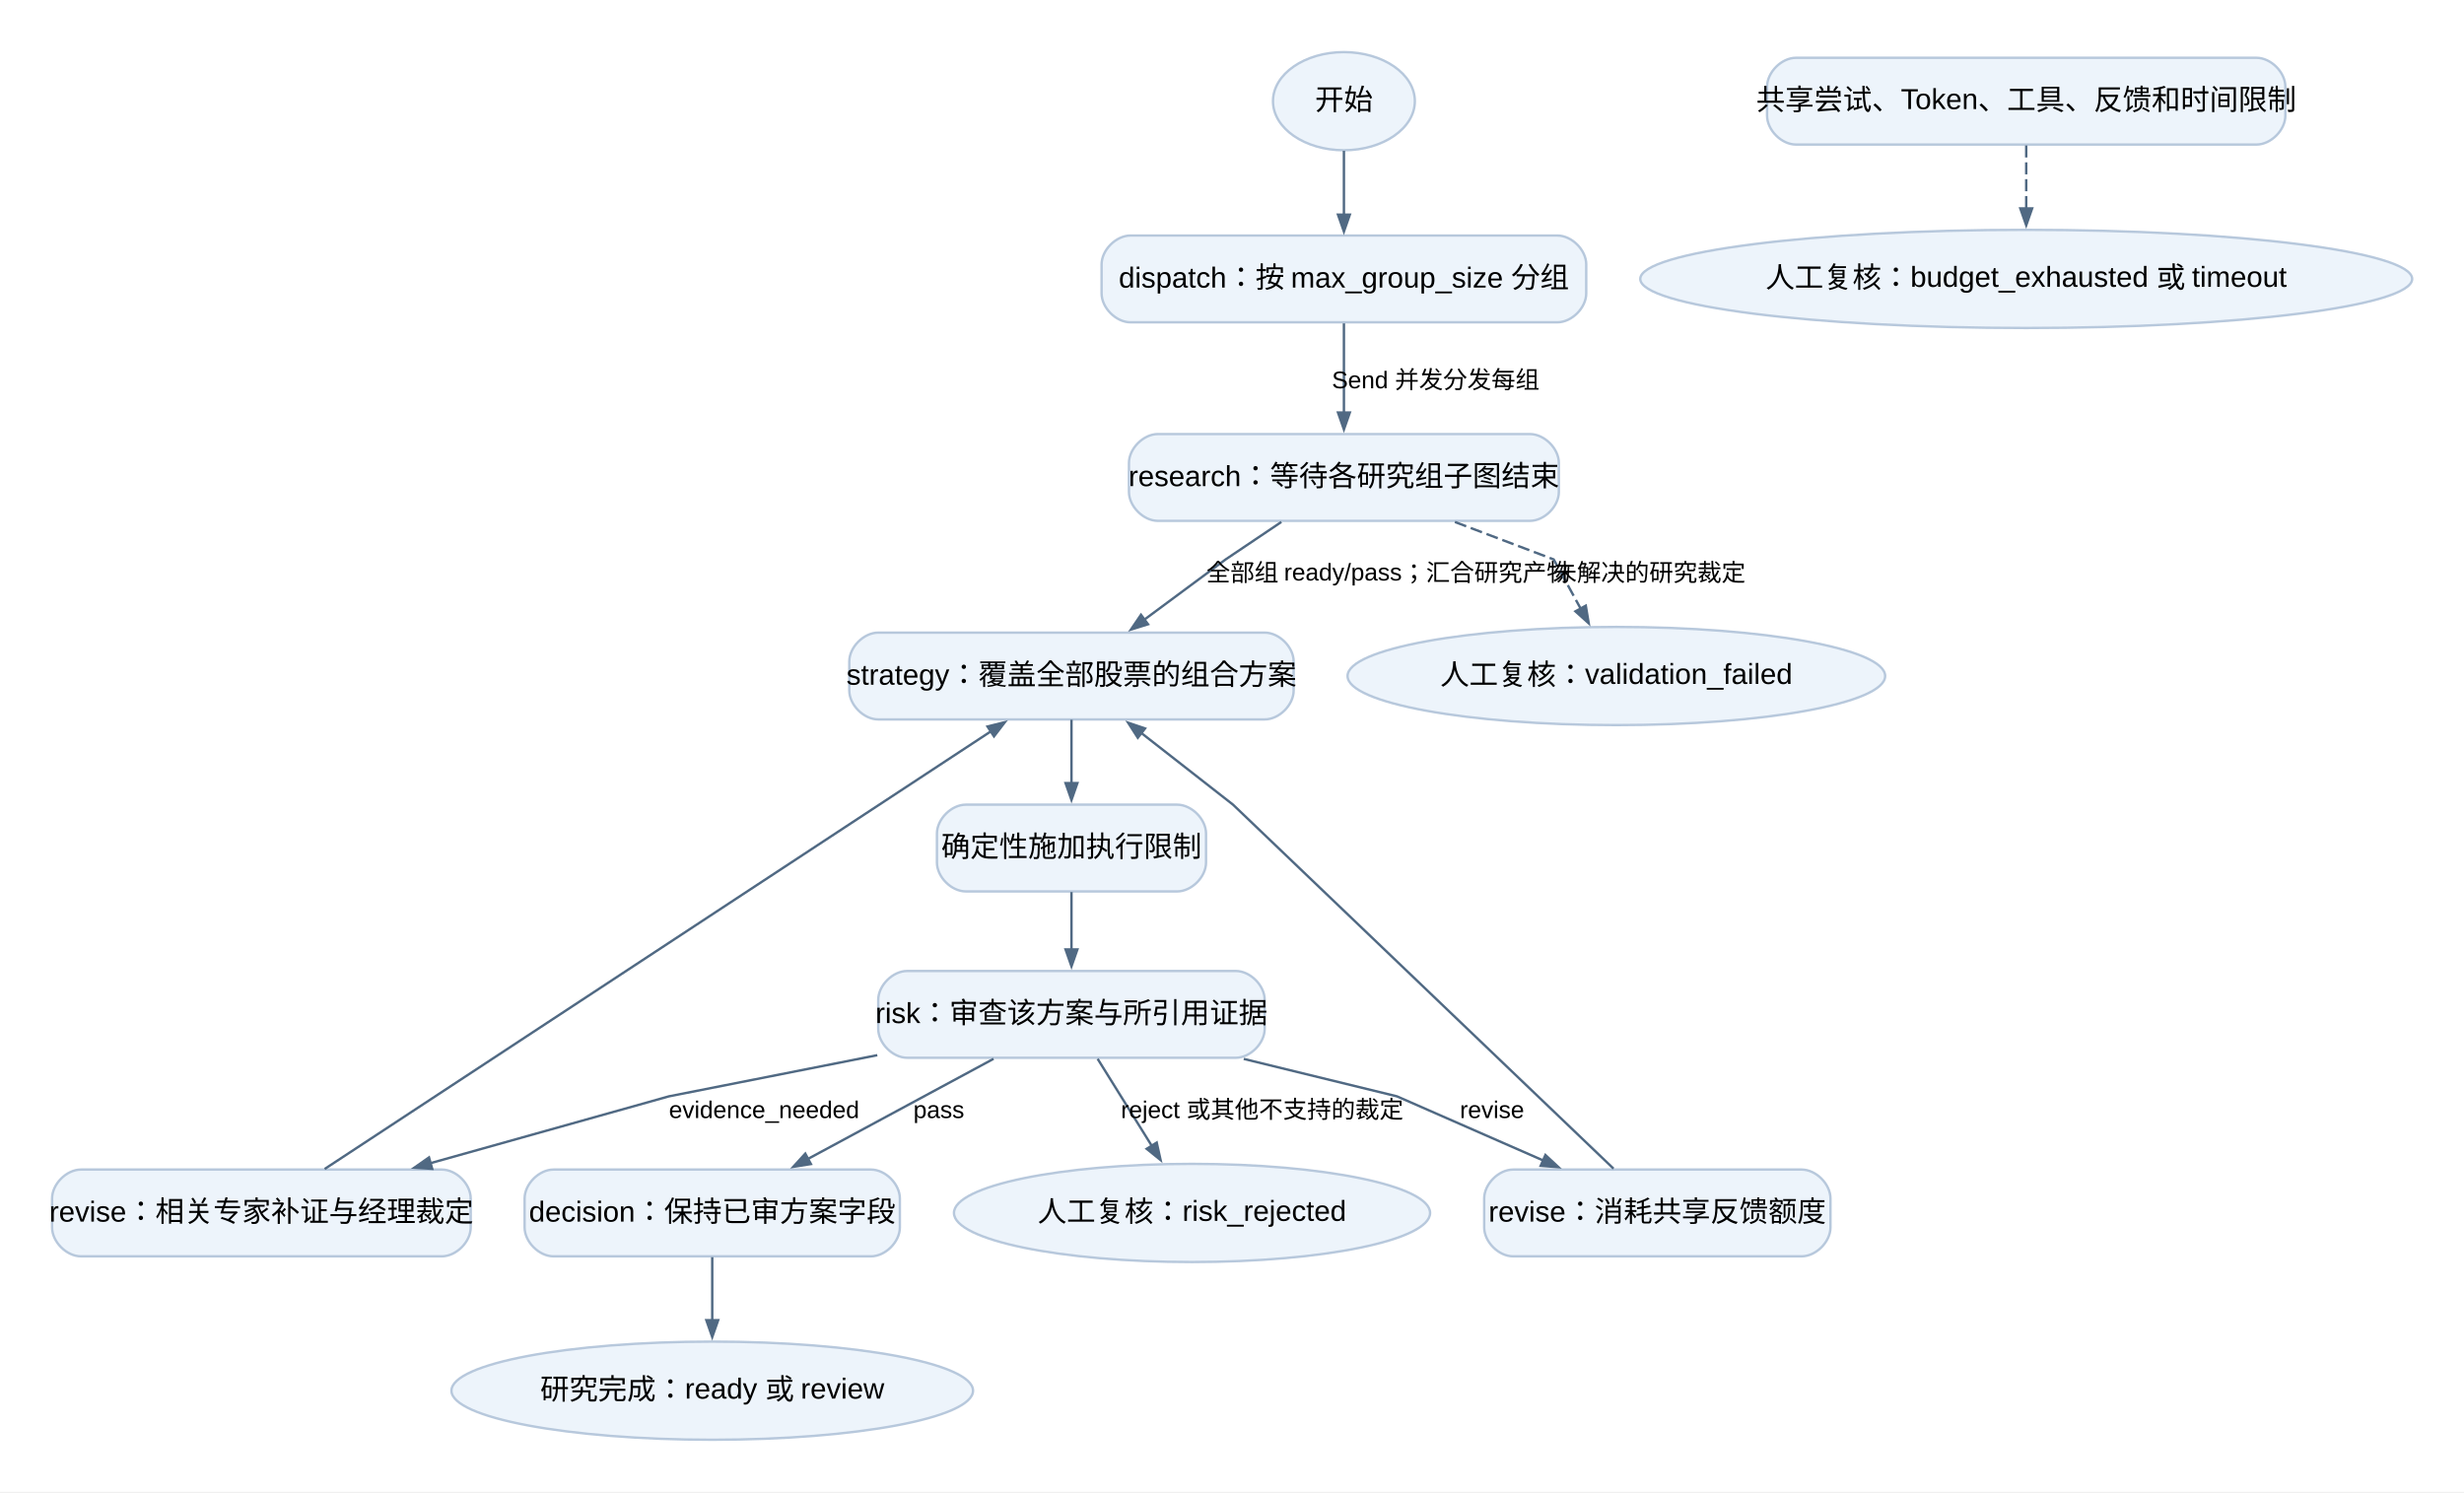
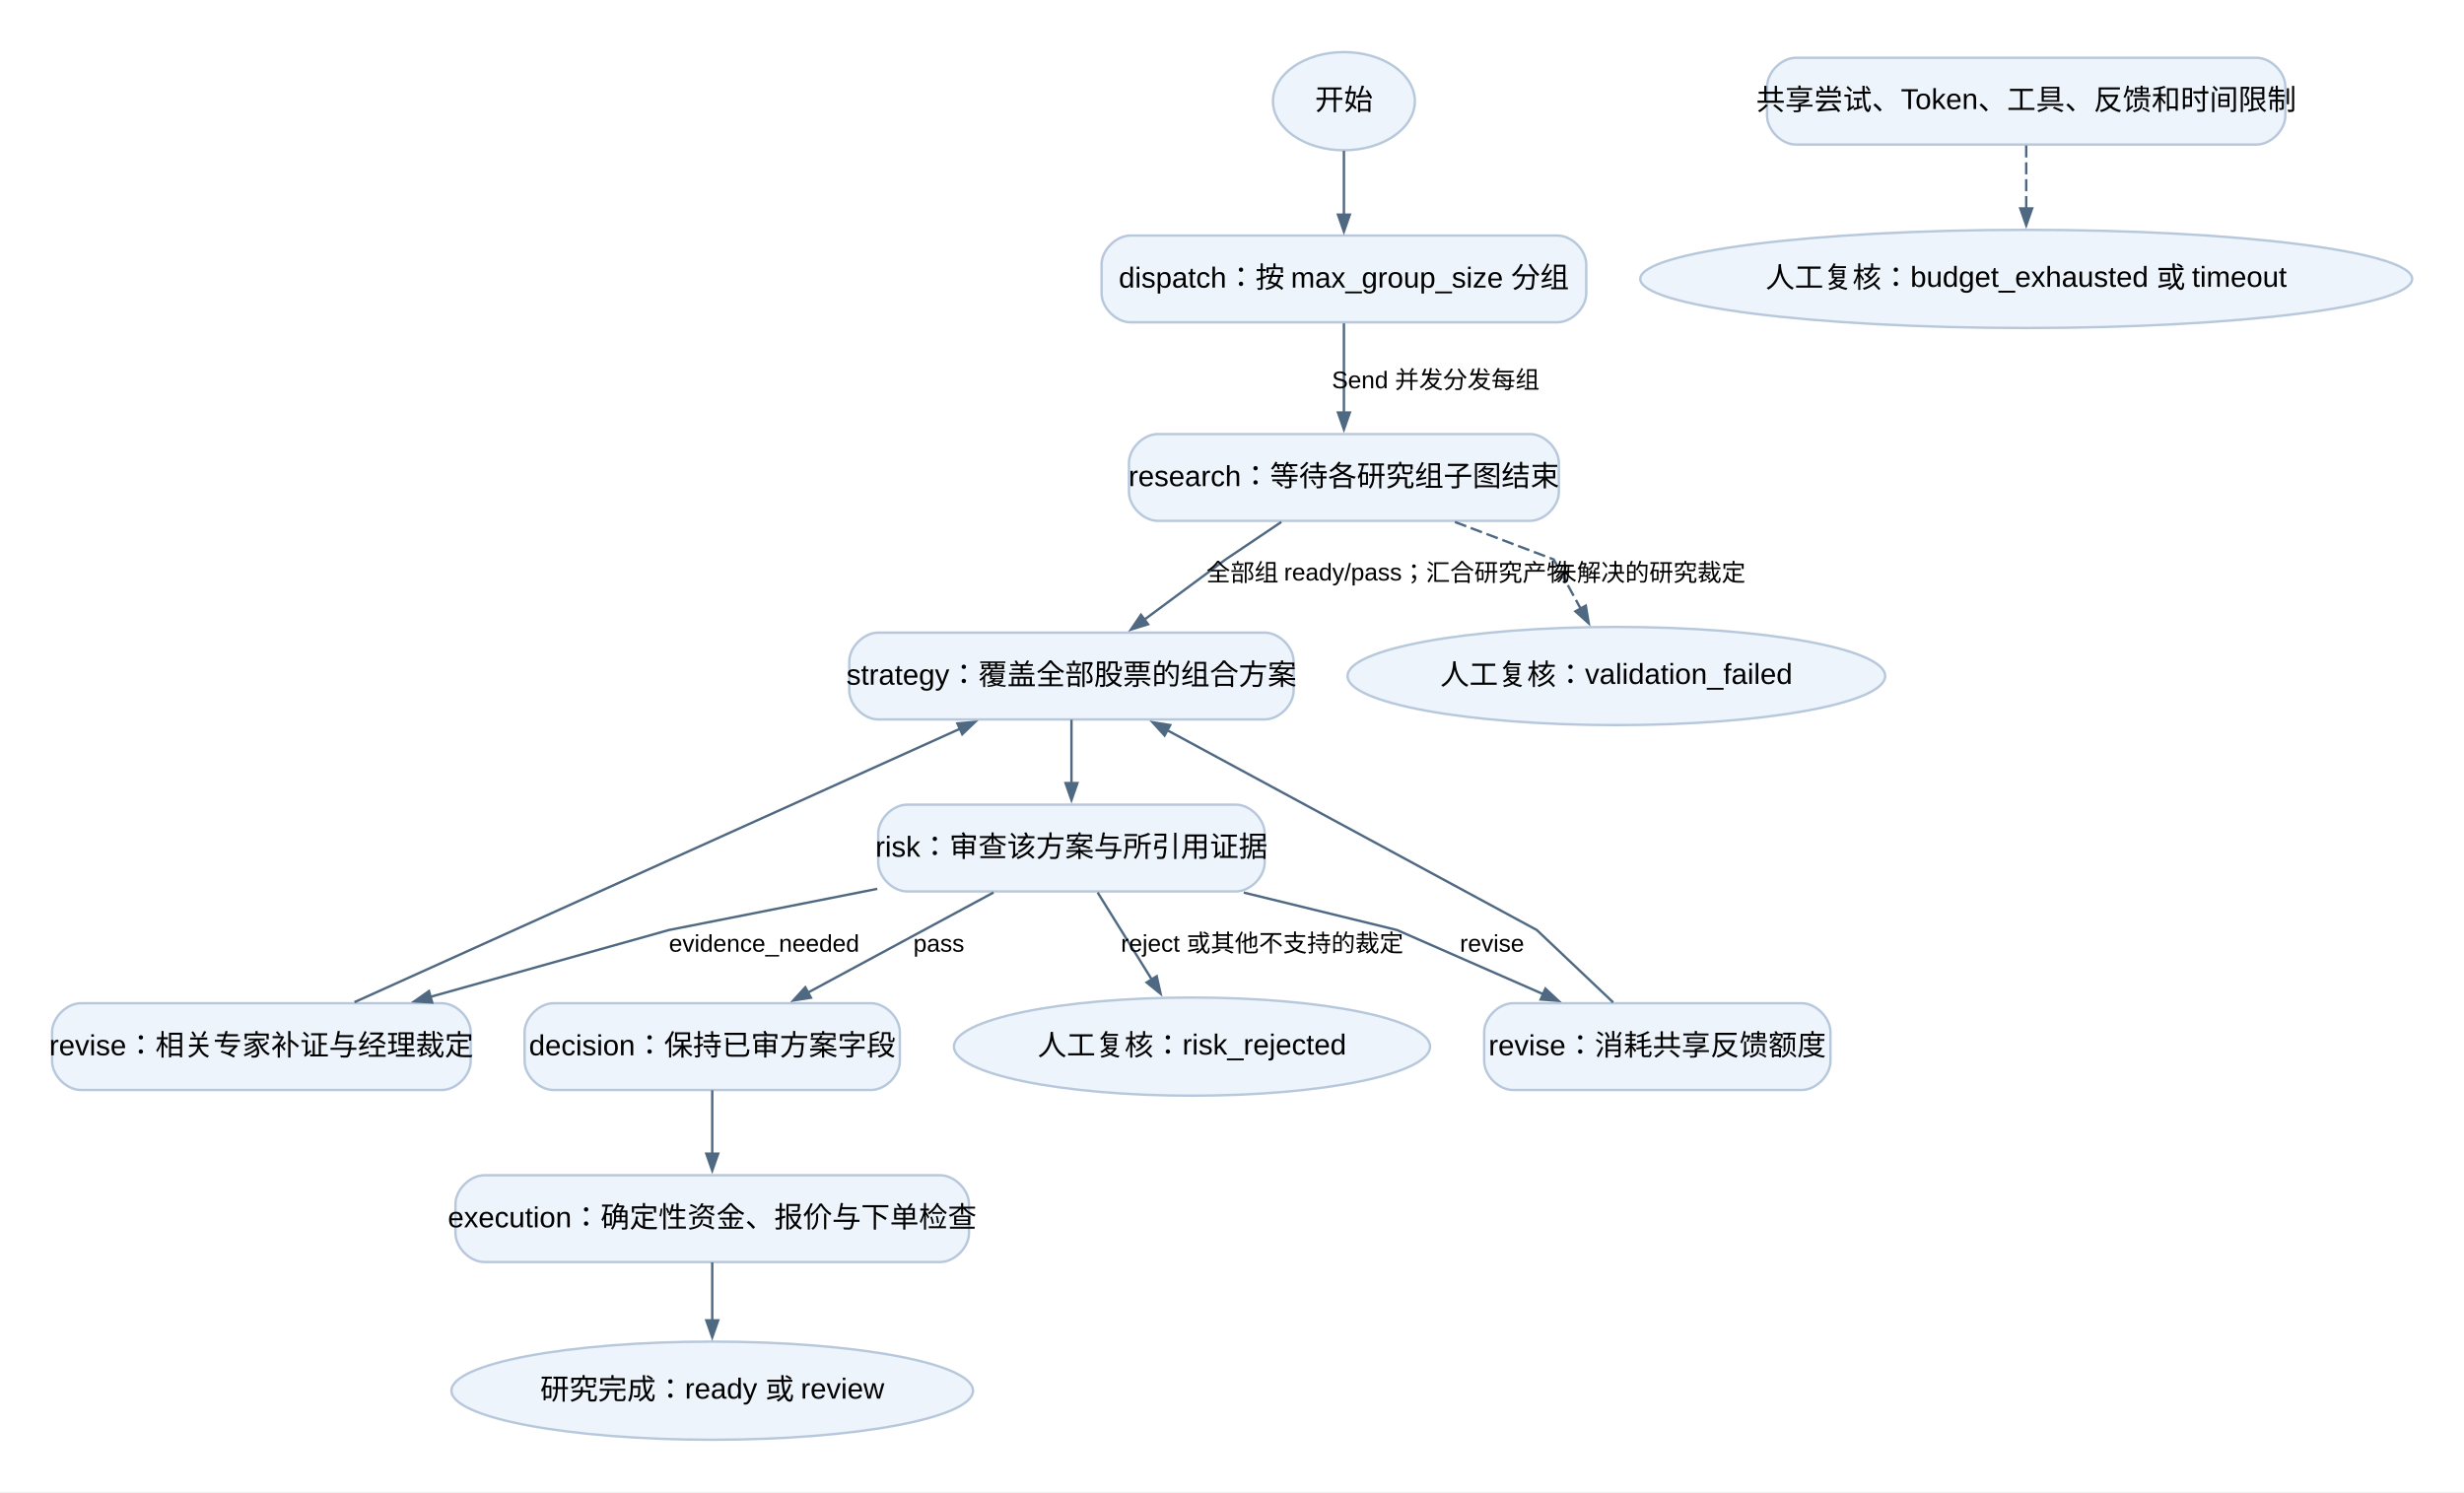
<svg xmlns="http://www.w3.org/2000/svg" width="1022pt" height="619pt" viewBox="0.00 0.00 1022.00 619.00">
  <g id="graph0" class="graph" transform="scale(1 1) rotate(0) translate(21.6 597.25)">
    <polygon fill="white" stroke="none" points="-21.6,21.6 -21.6,-597.25 1000.5,-597.25 1000.5,21.6 -21.6,21.6" />
    <g id="node1" class="node">
      <ellipse fill="#edf4fb" stroke="#b7c8dc" cx="535.82" cy="-555.28" rx="29.42" ry="20.36" />
      <text xml:space="preserve" text-anchor="middle" x="535.82" y="-551.68" font-family="Arial" font-size="12.00">开始</text>
    </g>
    <g id="node2" class="node">
      <path fill="#edf4fb" stroke="#b7c8dc" d="M624.33,-499.55C624.33,-499.55 447.31,-499.55 447.31,-499.55 441.31,-499.55 435.31,-493.55 435.31,-487.55 435.31,-487.55 435.31,-475.55 435.31,-475.55 435.31,-469.55 441.31,-463.55 447.31,-463.55 447.31,-463.55 624.33,-463.55 624.33,-463.55 630.33,-463.55 636.33,-469.55 636.33,-475.55 636.33,-475.55 636.33,-487.55 636.33,-487.55 636.33,-493.55 630.33,-499.55 624.33,-499.55" />
      <text xml:space="preserve" text-anchor="middle" x="535.82" y="-477.95" font-family="Arial" font-size="12.00">dispatch：按 max_group_size 分组</text>
    </g>
    <g id="edge1" class="edge">
      <path fill="none" stroke="#506983" d="M535.82,-534.68C535.82,-526.47 535.82,-516.81 535.82,-508.06" />
      <polygon fill="#506983" stroke="#506983" points="538.27,-508.2 535.82,-501.2 533.37,-508.2 538.27,-508.2" />
    </g>
    <g id="node3" class="node">
      <path fill="#edf4fb" stroke="#b7c8dc" d="M612.97,-417.19C612.97,-417.19 458.66,-417.19 458.66,-417.19 452.66,-417.19 446.66,-411.19 446.66,-405.19 446.66,-405.19 446.66,-393.19 446.66,-393.19 446.66,-387.19 452.66,-381.19 458.66,-381.19 458.66,-381.19 612.97,-381.19 612.97,-381.19 618.97,-381.19 624.97,-387.19 624.97,-393.19 624.97,-393.19 624.97,-405.19 624.97,-405.19 624.97,-411.19 618.97,-417.19 612.97,-417.19" />
      <text xml:space="preserve" text-anchor="middle" x="535.82" y="-395.59" font-family="Arial" font-size="12.00">research：等待各研究组子图结束</text>
    </g>
    <g id="edge2" class="edge">
      <path fill="none" stroke="#506983" d="M535.82,-463.11C535.82,-452.27 535.82,-438.12 535.82,-425.99" />
      <polygon fill="#506983" stroke="#506983" points="538.27,-426.11 535.82,-419.11 533.37,-426.11 538.27,-426.11" />
      <text xml:space="preserve" text-anchor="middle" x="573.89" y="-436.19" font-family="Arial" font-size="10.00">Send 并发分发每组</text>
    </g>
    <g id="node4" class="node">
      <path fill="#edf4fb" stroke="#b7c8dc" d="M502.97,-334.82C502.97,-334.82 342.66,-334.82 342.66,-334.82 336.66,-334.82 330.66,-328.82 330.66,-322.82 330.66,-322.82 330.66,-310.82 330.66,-310.82 330.66,-304.82 336.66,-298.82 342.66,-298.82 342.66,-298.82 502.97,-298.82 502.97,-298.82 508.97,-298.82 514.97,-304.82 514.97,-310.82 514.97,-310.82 514.97,-322.82 514.97,-322.82 514.97,-328.82 508.97,-334.82 502.97,-334.82" />
      <text xml:space="preserve" text-anchor="middle" x="422.82" y="-313.22" font-family="Arial" font-size="12.00">strategy：覆盖全部股票的组合方案</text>
    </g>
    <g id="edge3" class="edge">
      <path fill="none" stroke="#506983" d="M509.86,-380.72C498.09,-372.81 486.77,-365.19 486.77,-365.19 486.77,-365.19 469.43,-352.35 452.81,-340.03" />
      <polygon fill="#506983" stroke="#506983" points="454.57,-338.29 447.48,-336.09 451.65,-342.23 454.57,-338.29" />
      <text xml:space="preserve" text-anchor="middle" x="554.29" y="-356.19" font-family="Arial" font-size="10.00">全部组 ready/pass；汇合研究产物</text>
    </g>
    <g id="node12" class="node">
      <ellipse fill="#edf4fb" stroke="#b7c8dc" cx="648.82" cy="-316.82" rx="111.49" ry="20.36" />
      <text xml:space="preserve" text-anchor="middle" x="648.82" y="-313.22" font-family="Arial" font-size="12.00">人工复核：validation_failed</text>
    </g>
    <g id="edge13" class="edge">
      <path fill="none" stroke="#506983" stroke-dasharray="5,2" d="M581.86,-380.72C602.73,-372.81 622.82,-365.19 622.82,-365.19 622.82,-365.19 628.17,-355.43 634.02,-344.77" />
      <polygon fill="#506983" stroke="#506983" points="636.14,-346 637.36,-338.69 631.85,-343.65 636.14,-346" />
      <text xml:space="preserve" text-anchor="middle" x="662.44" y="-356.19" font-family="Arial" font-size="10.00">未解决的研究裁定</text>
    </g>
    <g id="node5" class="node">
-       <path fill="#edf4fb" stroke="#b7c8dc" d="M466.63,-263.46C466.63,-263.46 379.01,-263.46 379.01,-263.46 373.01,-263.46 367.01,-257.46 367.01,-251.46 367.01,-251.46 367.01,-239.46 367.01,-239.46 367.01,-233.46 373.01,-227.46 379.01,-227.46 379.01,-227.46 466.63,-227.46 466.63,-227.46 472.63,-227.46 478.63,-233.46 478.63,-239.46 478.63,-239.46 478.63,-251.46 478.63,-251.46 478.63,-257.46 472.63,-263.46 466.63,-263.46" />
-       <text xml:space="preserve" text-anchor="middle" x="422.82" y="-241.86" font-family="Arial" font-size="12.00">确定性施加执行限制</text>
+       <path fill="#edf4fb" stroke="#b7c8dc" d="M490.96,-263.46C490.96,-263.46 354.67,-263.46 354.67,-263.46 348.67,-263.46 342.67,-257.46 342.67,-251.46 342.67,-251.46 342.67,-239.46 342.67,-239.46 342.67,-233.46 348.67,-227.46 354.67,-227.46 354.67,-227.46 490.96,-227.46 490.96,-227.46 496.96,-227.46 502.96,-233.46 502.96,-239.46 502.96,-239.46 502.96,-251.46 502.96,-251.46 502.96,-257.46 496.96,-263.46 490.96,-263.46" />
+       <text xml:space="preserve" text-anchor="middle" x="422.82" y="-241.86" font-family="Arial" font-size="12.00">risk：审查该方案与所引用证据</text>
    </g>
    <g id="edge4" class="edge">
      <path fill="none" stroke="#506983" d="M422.82,-298.68C422.82,-290.73 422.82,-281.12 422.82,-272.33" />
      <polygon fill="#506983" stroke="#506983" points="425.27,-272.4 422.82,-265.4 420.37,-272.4 425.27,-272.4" />
    </g>
    <g id="node6" class="node">
-       <path fill="#edf4fb" stroke="#b7c8dc" d="M490.96,-194.46C490.96,-194.46 354.67,-194.46 354.67,-194.46 348.67,-194.46 342.67,-188.46 342.67,-182.46 342.67,-182.46 342.67,-170.46 342.67,-170.46 342.67,-164.46 348.67,-158.46 354.67,-158.46 354.67,-158.46 490.96,-158.46 490.96,-158.46 496.96,-158.46 502.96,-164.46 502.96,-170.46 502.96,-170.46 502.96,-182.46 502.96,-182.46 502.96,-188.46 496.96,-194.46 490.96,-194.46" />
-       <text xml:space="preserve" text-anchor="middle" x="422.82" y="-172.86" font-family="Arial" font-size="12.00">risk：审查该方案与所引用证据</text>
+       <path fill="#edf4fb" stroke="#b7c8dc" d="M339.64,-181.09C339.64,-181.09 207.99,-181.09 207.99,-181.09 201.99,-181.09 195.99,-175.09 195.99,-169.09 195.99,-169.09 195.99,-157.09 195.99,-157.09 195.99,-151.09 201.99,-145.09 207.99,-145.09 207.99,-145.09 339.64,-145.09 339.64,-145.09 345.64,-145.09 351.64,-151.09 351.64,-157.09 351.64,-157.09 351.64,-169.09 351.64,-169.09 351.64,-175.09 345.64,-181.09 339.64,-181.09" />
+       <text xml:space="preserve" text-anchor="middle" x="273.82" y="-159.49" font-family="Arial" font-size="12.00">decision：保持已审方案字段</text>
    </g>
    <g id="edge5" class="edge">
-       <path fill="none" stroke="#506983" d="M422.82,-227.2C422.82,-219.92 422.82,-211.27 422.82,-203.25" />
-       <polygon fill="#506983" stroke="#506983" points="425.27,-203.4 422.82,-196.4 420.37,-203.4 425.27,-203.4" />
+       <path fill="none" stroke="#506983" d="M390.49,-227.02C367.84,-214.8 337.43,-198.41 313.34,-185.41" />
+       <polygon fill="#506983" stroke="#506983" points="314.74,-183.38 307.42,-182.22 312.41,-187.7 314.74,-183.38" />
+       <text xml:space="preserve" text-anchor="middle" x="367.8" y="-202.46" font-family="Arial" font-size="10.00">pass</text>
+     </g>
+     <g id="node9" class="node">
+       <path fill="#edf4fb" stroke="#b7c8dc" d="M725.63,-181.09C725.63,-181.09 606,-181.09 606,-181.09 600,-181.09 594,-175.09 594,-169.09 594,-169.09 594,-157.09 594,-157.09 594,-151.09 600,-145.09 606,-145.09 606,-145.09 725.63,-145.09 725.63,-145.09 731.63,-145.09 737.63,-151.09 737.63,-157.09 737.63,-157.09 737.63,-169.09 737.63,-169.09 737.63,-175.09 731.63,-181.09 725.63,-181.09" />
+       <text xml:space="preserve" text-anchor="middle" x="665.82" y="-159.49" font-family="Arial" font-size="12.00">revise：消耗共享反馈额度</text>
+     </g>
+     <g id="edge8" class="edge">
+       <path fill="none" stroke="#506983" d="M494.27,-226.99C526.65,-219.08 557.82,-211.46 557.82,-211.46 557.82,-211.46 589.48,-197.57 618.52,-184.84" />
+       <polygon fill="#506983" stroke="#506983" points="619.4,-187.13 624.83,-182.07 617.43,-182.64 619.4,-187.13" />
+       <text xml:space="preserve" text-anchor="middle" x="597.25" y="-202.46" font-family="Arial" font-size="10.00">revise</text>
+     </g>
+     <g id="node10" class="node">
+       <path fill="#edf4fb" stroke="#b7c8dc" d="M161.63,-181.09C161.63,-181.09 12,-181.09 12,-181.09 6,-181.09 0,-175.09 0,-169.09 0,-169.09 0,-157.09 0,-157.09 0,-151.09 6,-145.09 12,-145.09 12,-145.09 161.63,-145.09 161.63,-145.09 167.63,-145.09 173.63,-151.09 173.63,-157.09 173.63,-157.09 173.63,-169.09 173.63,-169.09 173.63,-175.09 167.63,-181.09 161.63,-181.09" />
+       <text xml:space="preserve" text-anchor="middle" x="86.82" y="-159.49" font-family="Arial" font-size="12.00">revise：相关专家补证与经理裁定</text>
+     </g>
+     <g id="edge10" class="edge">
+       <path fill="none" stroke="#506983" d="M342.27,-228.54C299.58,-220.1 255.86,-211.46 255.86,-211.46 255.86,-211.46 203.3,-196.73 156.8,-183.7" />
+       <polygon fill="#506983" stroke="#506983" points="157.66,-181.4 150.26,-181.87 156.34,-186.12 157.66,-181.4" />
+       <text xml:space="preserve" text-anchor="middle" x="295.34" y="-202.46" font-family="Arial" font-size="10.00">evidence_needed</text>
+     </g>
+     <g id="node11" class="node">
+       <ellipse fill="#edf4fb" stroke="#b7c8dc" cx="472.82" cy="-163.09" rx="98.74" ry="20.36" />
+       <text xml:space="preserve" text-anchor="middle" x="472.82" y="-159.49" font-family="Arial" font-size="12.00">人工复核：risk_rejected</text>
+     </g>
+     <g id="edge12" class="edge">
+       <path fill="none" stroke="#506983" d="M433.67,-227.02C440.23,-216.47 448.74,-202.8 456.14,-190.9" />
+       <polygon fill="#506983" stroke="#506983" points="458.17,-192.28 459.78,-185.04 454.01,-189.69 458.17,-192.28" />
+       <text xml:space="preserve" text-anchor="middle" x="501.93" y="-202.46" font-family="Arial" font-size="10.00">reject 或其他不支持的裁定</text>
    </g>
    <g id="node7" class="node">
-       <path fill="#edf4fb" stroke="#b7c8dc" d="M339.64,-112.09C339.64,-112.09 207.99,-112.09 207.99,-112.09 201.99,-112.09 195.99,-106.09 195.99,-100.09 195.99,-100.09 195.99,-88.09 195.99,-88.09 195.99,-82.09 201.99,-76.09 207.99,-76.09 207.99,-76.09 339.64,-76.09 339.64,-76.09 345.64,-76.09 351.64,-82.09 351.64,-88.09 351.64,-88.09 351.64,-100.09 351.64,-100.09 351.64,-106.09 345.64,-112.09 339.64,-112.09" />
-       <text xml:space="preserve" text-anchor="middle" x="273.82" y="-90.49" font-family="Arial" font-size="12.00">decision：保持已审方案字段</text>
+       <path fill="#edf4fb" stroke="#b7c8dc" d="M368.31,-109.73C368.31,-109.73 179.32,-109.73 179.32,-109.73 173.32,-109.73 167.32,-103.73 167.32,-97.73 167.32,-97.73 167.32,-85.73 167.32,-85.73 167.32,-79.73 173.32,-73.73 179.32,-73.73 179.32,-73.73 368.31,-73.73 368.31,-73.73 374.31,-73.73 380.31,-79.73 380.31,-85.73 380.31,-85.73 380.31,-97.73 380.31,-97.73 380.31,-103.73 374.31,-109.73 368.31,-109.73" />
+       <text xml:space="preserve" text-anchor="middle" x="273.82" y="-88.13" font-family="Arial" font-size="12.00">execution：确定性资金、报价与下单检查</text>
    </g>
    <g id="edge6" class="edge">
-       <path fill="none" stroke="#506983" d="M390.49,-158.02C367.84,-145.8 337.43,-129.41 313.34,-116.41" />
-       <polygon fill="#506983" stroke="#506983" points="314.74,-114.38 307.42,-113.22 312.41,-118.7 314.74,-114.38" />
-       <text xml:space="preserve" text-anchor="middle" x="367.8" y="-133.46" font-family="Arial" font-size="10.00">pass</text>
-     </g>
-     <g id="node9" class="node">
-       <path fill="#edf4fb" stroke="#b7c8dc" d="M725.63,-112.09C725.63,-112.09 606,-112.09 606,-112.09 600,-112.09 594,-106.09 594,-100.09 594,-100.09 594,-88.09 594,-88.09 594,-82.09 600,-76.09 606,-76.09 606,-76.09 725.63,-76.09 725.63,-76.09 731.63,-76.09 737.63,-82.09 737.63,-88.09 737.63,-88.09 737.63,-100.09 737.63,-100.09 737.63,-106.09 731.63,-112.09 725.63,-112.09" />
-       <text xml:space="preserve" text-anchor="middle" x="665.82" y="-90.49" font-family="Arial" font-size="12.00">revise：消耗共享反馈额度</text>
-     </g>
-     <g id="edge8" class="edge">
-       <path fill="none" stroke="#506983" d="M494.27,-157.99C526.65,-150.08 557.82,-142.46 557.82,-142.46 557.82,-142.46 589.48,-128.57 618.52,-115.84" />
-       <polygon fill="#506983" stroke="#506983" points="619.4,-118.13 624.83,-113.07 617.43,-113.64 619.4,-118.13" />
-       <text xml:space="preserve" text-anchor="middle" x="597.25" y="-133.46" font-family="Arial" font-size="10.00">revise</text>
-     </g>
-     <g id="node10" class="node">
-       <path fill="#edf4fb" stroke="#b7c8dc" d="M161.63,-112.09C161.63,-112.09 12,-112.09 12,-112.09 6,-112.09 0,-106.09 0,-100.09 0,-100.09 0,-88.09 0,-88.09 0,-82.09 6,-76.09 12,-76.09 12,-76.09 161.63,-76.09 161.63,-76.09 167.63,-76.09 173.63,-82.09 173.63,-88.09 173.63,-88.09 173.63,-100.09 173.63,-100.09 173.63,-106.09 167.63,-112.09 161.63,-112.09" />
-       <text xml:space="preserve" text-anchor="middle" x="86.82" y="-90.49" font-family="Arial" font-size="12.00">revise：相关专家补证与经理裁定</text>
-     </g>
-     <g id="edge10" class="edge">
-       <path fill="none" stroke="#506983" d="M342.27,-159.54C299.58,-151.1 255.86,-142.46 255.86,-142.46 255.86,-142.46 203.3,-127.73 156.8,-114.7" />
-       <polygon fill="#506983" stroke="#506983" points="157.66,-112.4 150.26,-112.87 156.34,-117.12 157.66,-112.4" />
-       <text xml:space="preserve" text-anchor="middle" x="295.34" y="-133.46" font-family="Arial" font-size="10.00">evidence_needed</text>
-     </g>
-     <g id="node11" class="node">
-       <ellipse fill="#edf4fb" stroke="#b7c8dc" cx="472.82" cy="-94.09" rx="98.74" ry="20.36" />
-       <text xml:space="preserve" text-anchor="middle" x="472.82" y="-90.49" font-family="Arial" font-size="12.00">人工复核：risk_rejected</text>
-     </g>
-     <g id="edge12" class="edge">
-       <path fill="none" stroke="#506983" d="M433.67,-158.02C440.23,-147.47 448.74,-133.8 456.14,-121.9" />
-       <polygon fill="#506983" stroke="#506983" points="458.17,-123.28 459.78,-116.04 454.01,-120.69 458.17,-123.28" />
-       <text xml:space="preserve" text-anchor="middle" x="501.93" y="-133.46" font-family="Arial" font-size="10.00">reject 或其他不支持的裁定</text>
+       <path fill="none" stroke="#506983" d="M273.82,-144.95C273.82,-137 273.82,-127.4 273.82,-118.6" />
+       <polygon fill="#506983" stroke="#506983" points="276.27,-118.67 273.82,-111.67 271.37,-118.67 276.27,-118.67" />
    </g>
    <g id="node8" class="node">
      <ellipse fill="#edf4fb" stroke="#b7c8dc" cx="273.82" cy="-20.36" rx="108.17" ry="20.36" />
      <text xml:space="preserve" text-anchor="middle" x="273.82" y="-16.76" font-family="Arial" font-size="12.00">研究完成：ready 或 review</text>
    </g>
    <g id="edge7" class="edge">
-       <path fill="none" stroke="#506983" d="M273.82,-75.73C273.82,-67.81 273.82,-58.24 273.82,-49.34" />
-       <polygon fill="#506983" stroke="#506983" points="276.27,-49.61 273.82,-42.62 271.37,-49.62 276.27,-49.61" />
+       <path fill="none" stroke="#506983" d="M273.82,-73.58C273.82,-66.26 273.82,-57.52 273.82,-49.3" />
+       <polygon fill="#506983" stroke="#506983" points="276.27,-49.52 273.82,-42.52 271.37,-49.52 276.27,-49.52" />
    </g>
    <g id="edge9" class="edge">
-       <path fill="none" stroke="#506983" d="M647.64,-112.48C602.68,-155.49 489.82,-263.46 489.82,-263.46 489.82,-263.46 469.83,-279.08 451.69,-293.26" />
-       <polygon fill="#506983" stroke="#506983" points="450.33,-291.21 446.32,-297.45 453.34,-295.07 450.33,-291.21" />
+       <path fill="none" stroke="#506983" d="M647.48,-181.46C633.21,-194.98 615.82,-211.46 615.82,-211.46 615.82,-211.46 518.96,-263.84 462.47,-294.38" />
+       <polygon fill="#506983" stroke="#506983" points="461.44,-292.15 456.45,-297.64 463.77,-296.46 461.44,-292.15" />
    </g>
    <g id="edge11" class="edge">
-       <path fill="none" stroke="#506983" d="M113.06,-112.33C173.54,-152.07 322.66,-250.03 389.48,-293.93" />
-       <polygon fill="#506983" stroke="#506983" points="387.99,-295.88 395.19,-297.67 390.68,-291.78 387.99,-295.88" />
+       <path fill="none" stroke="#506983" d="M125.43,-181.53C187.71,-209.66 310.11,-264.93 376.82,-295.05" />
+       <polygon fill="#506983" stroke="#506983" points="375.51,-297.15 382.89,-297.8 377.52,-292.68 375.51,-297.15" />
    </g>
    <g id="node13" class="node">
      <path fill="#edf4fb" stroke="#b7c8dc" d="M914.31,-573.28C914.31,-573.28 723.33,-573.28 723.33,-573.28 717.33,-573.28 711.33,-567.28 711.33,-561.28 711.33,-561.28 711.33,-549.28 711.33,-549.28 711.33,-543.28 717.33,-537.28 723.33,-537.28 723.33,-537.28 914.31,-537.28 914.31,-537.28 920.31,-537.28 926.31,-543.28 926.31,-549.28 926.31,-549.28 926.31,-561.28 926.31,-561.28 926.31,-567.28 920.31,-573.28 914.31,-573.28" />
      <text xml:space="preserve" text-anchor="middle" x="818.82" y="-551.68" font-family="Arial" font-size="12.00">共享尝试、Token、工具、反馈和时间限制</text>
    </g>
    <g id="node14" class="node">
      <ellipse fill="#edf4fb" stroke="#b7c8dc" cx="818.82" cy="-481.55" rx="160.08" ry="20.36" />
      <text xml:space="preserve" text-anchor="middle" x="818.82" y="-477.95" font-family="Arial" font-size="12.00">人工复核：budget_exhausted 或 timeout</text>
    </g>
    <g id="edge14" class="edge">
      <path fill="none" stroke="#506983" stroke-dasharray="5,2" d="M818.82,-536.92C818.82,-529 818.82,-519.43 818.82,-510.53" />
      <polygon fill="#506983" stroke="#506983" points="821.27,-510.8 818.82,-503.8 816.37,-510.8 821.27,-510.8" />
    </g>
  </g>
</svg>
